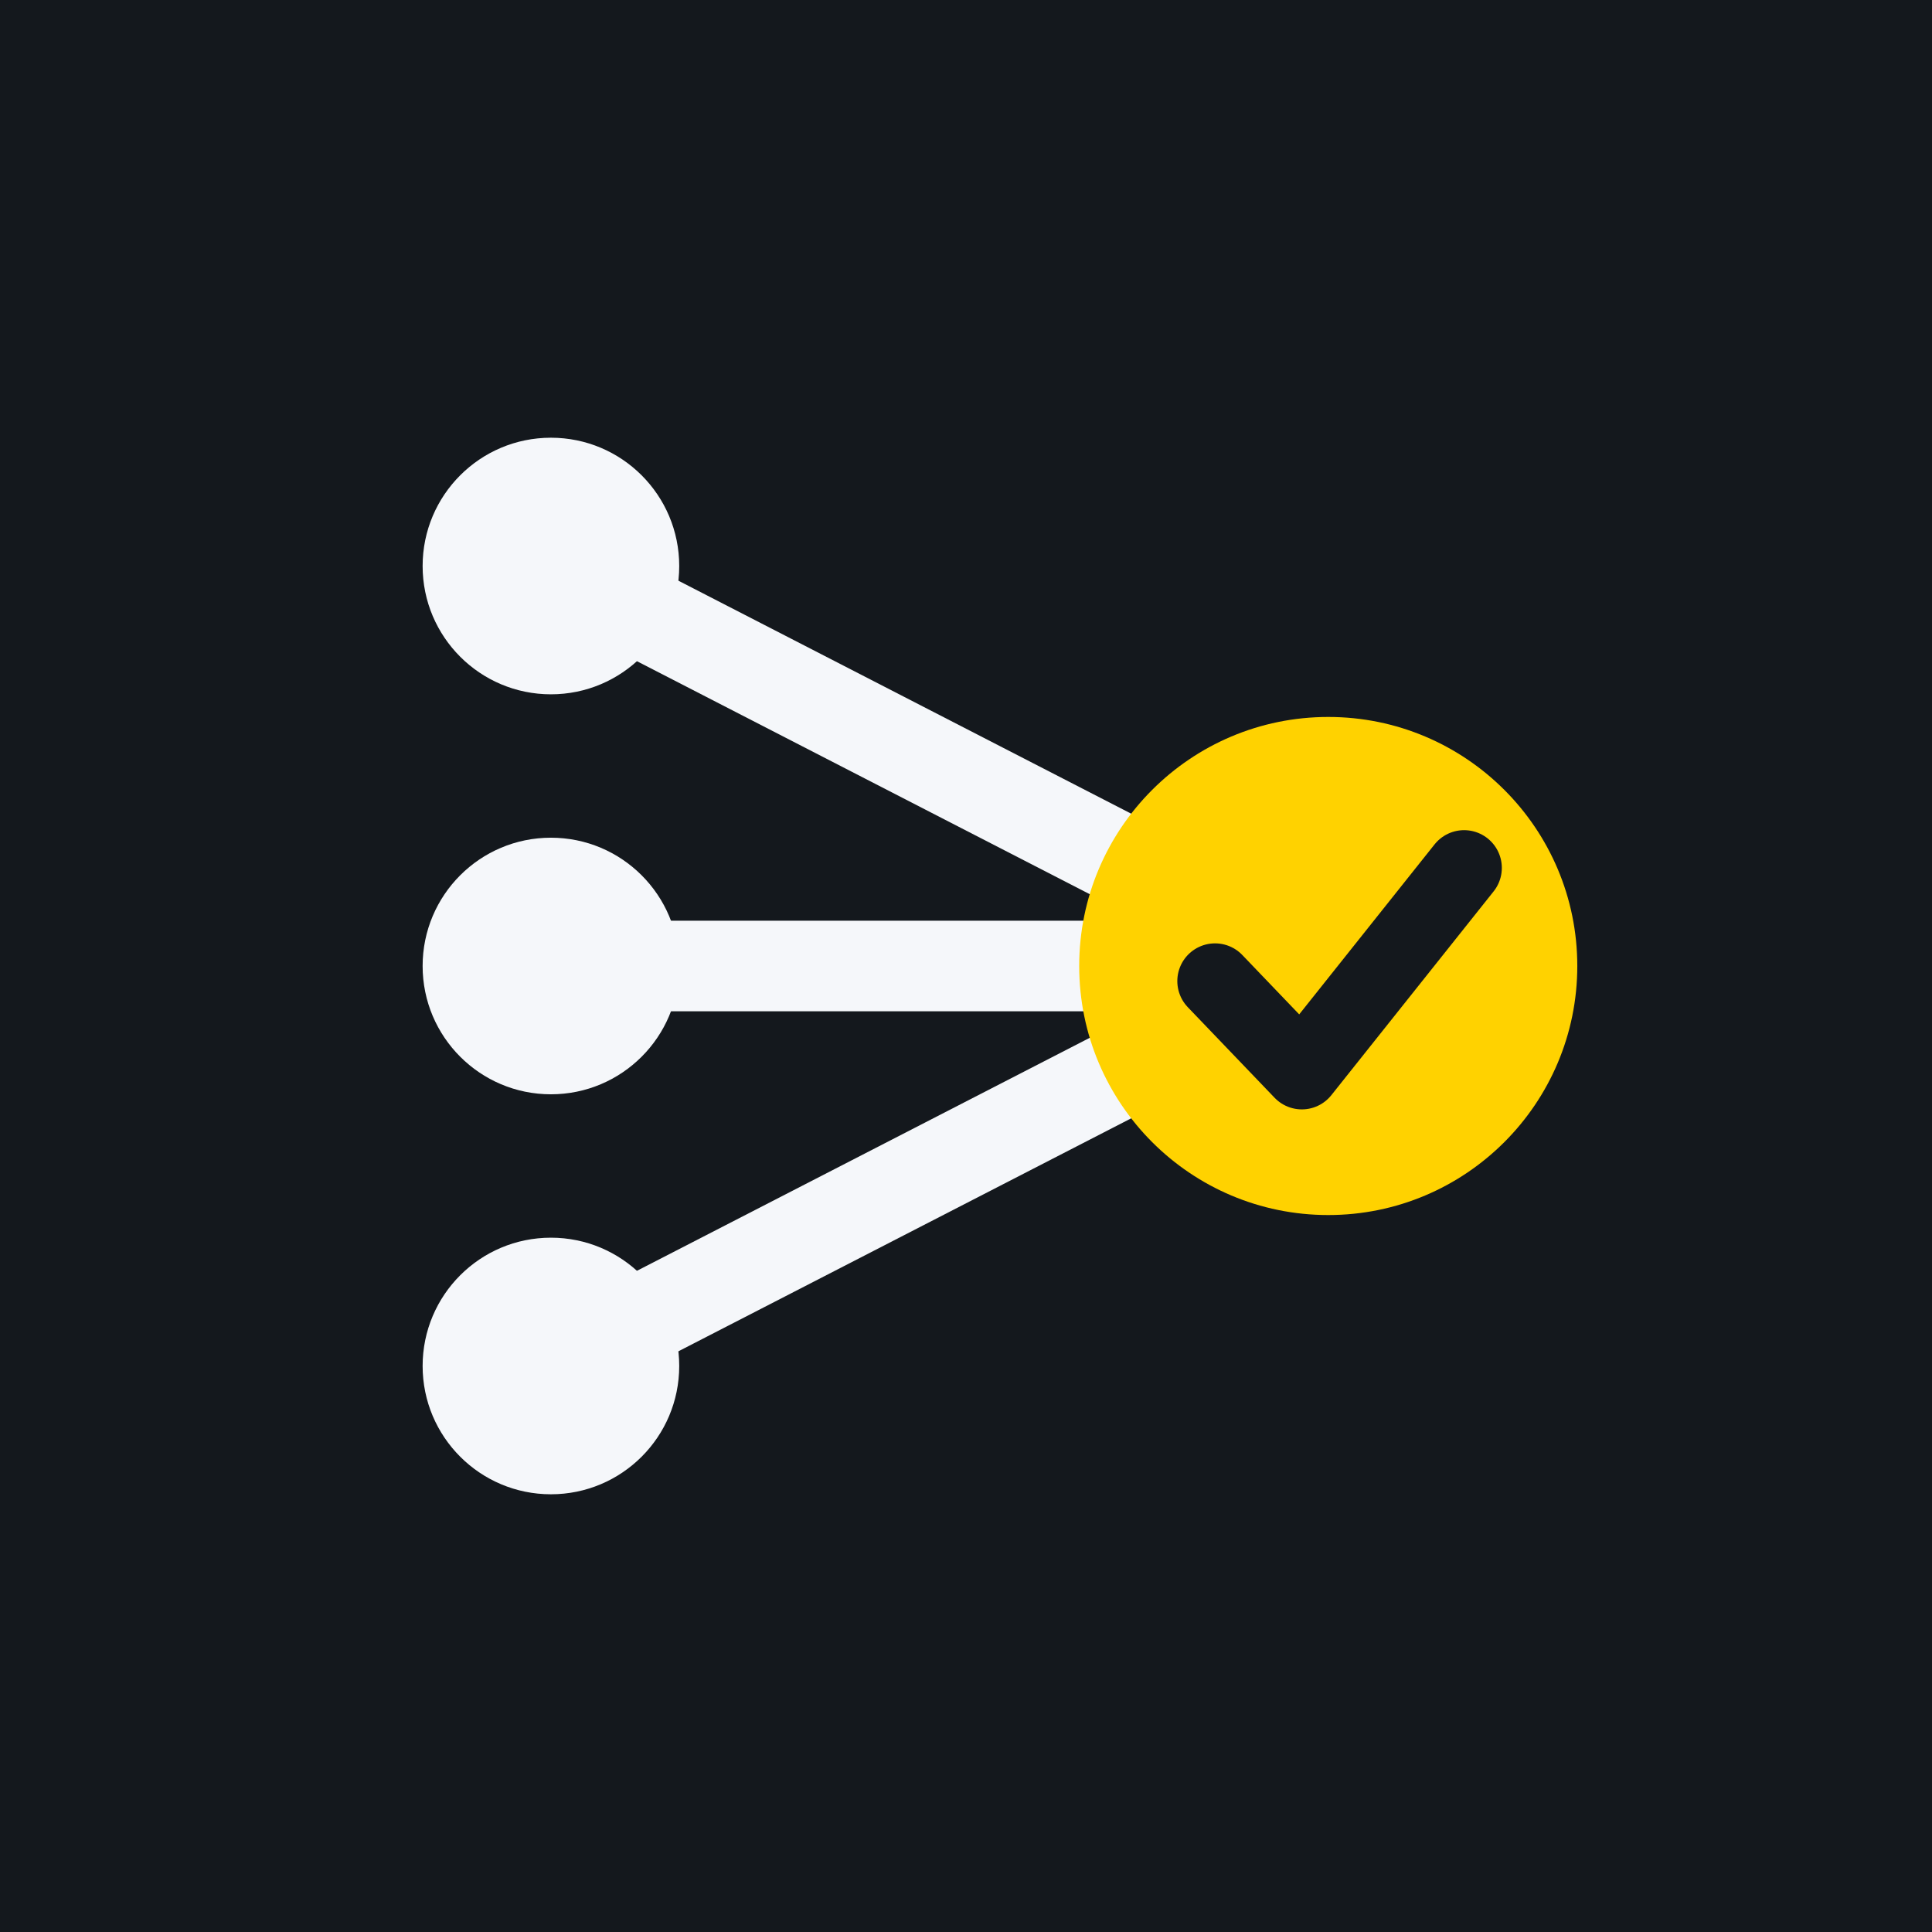
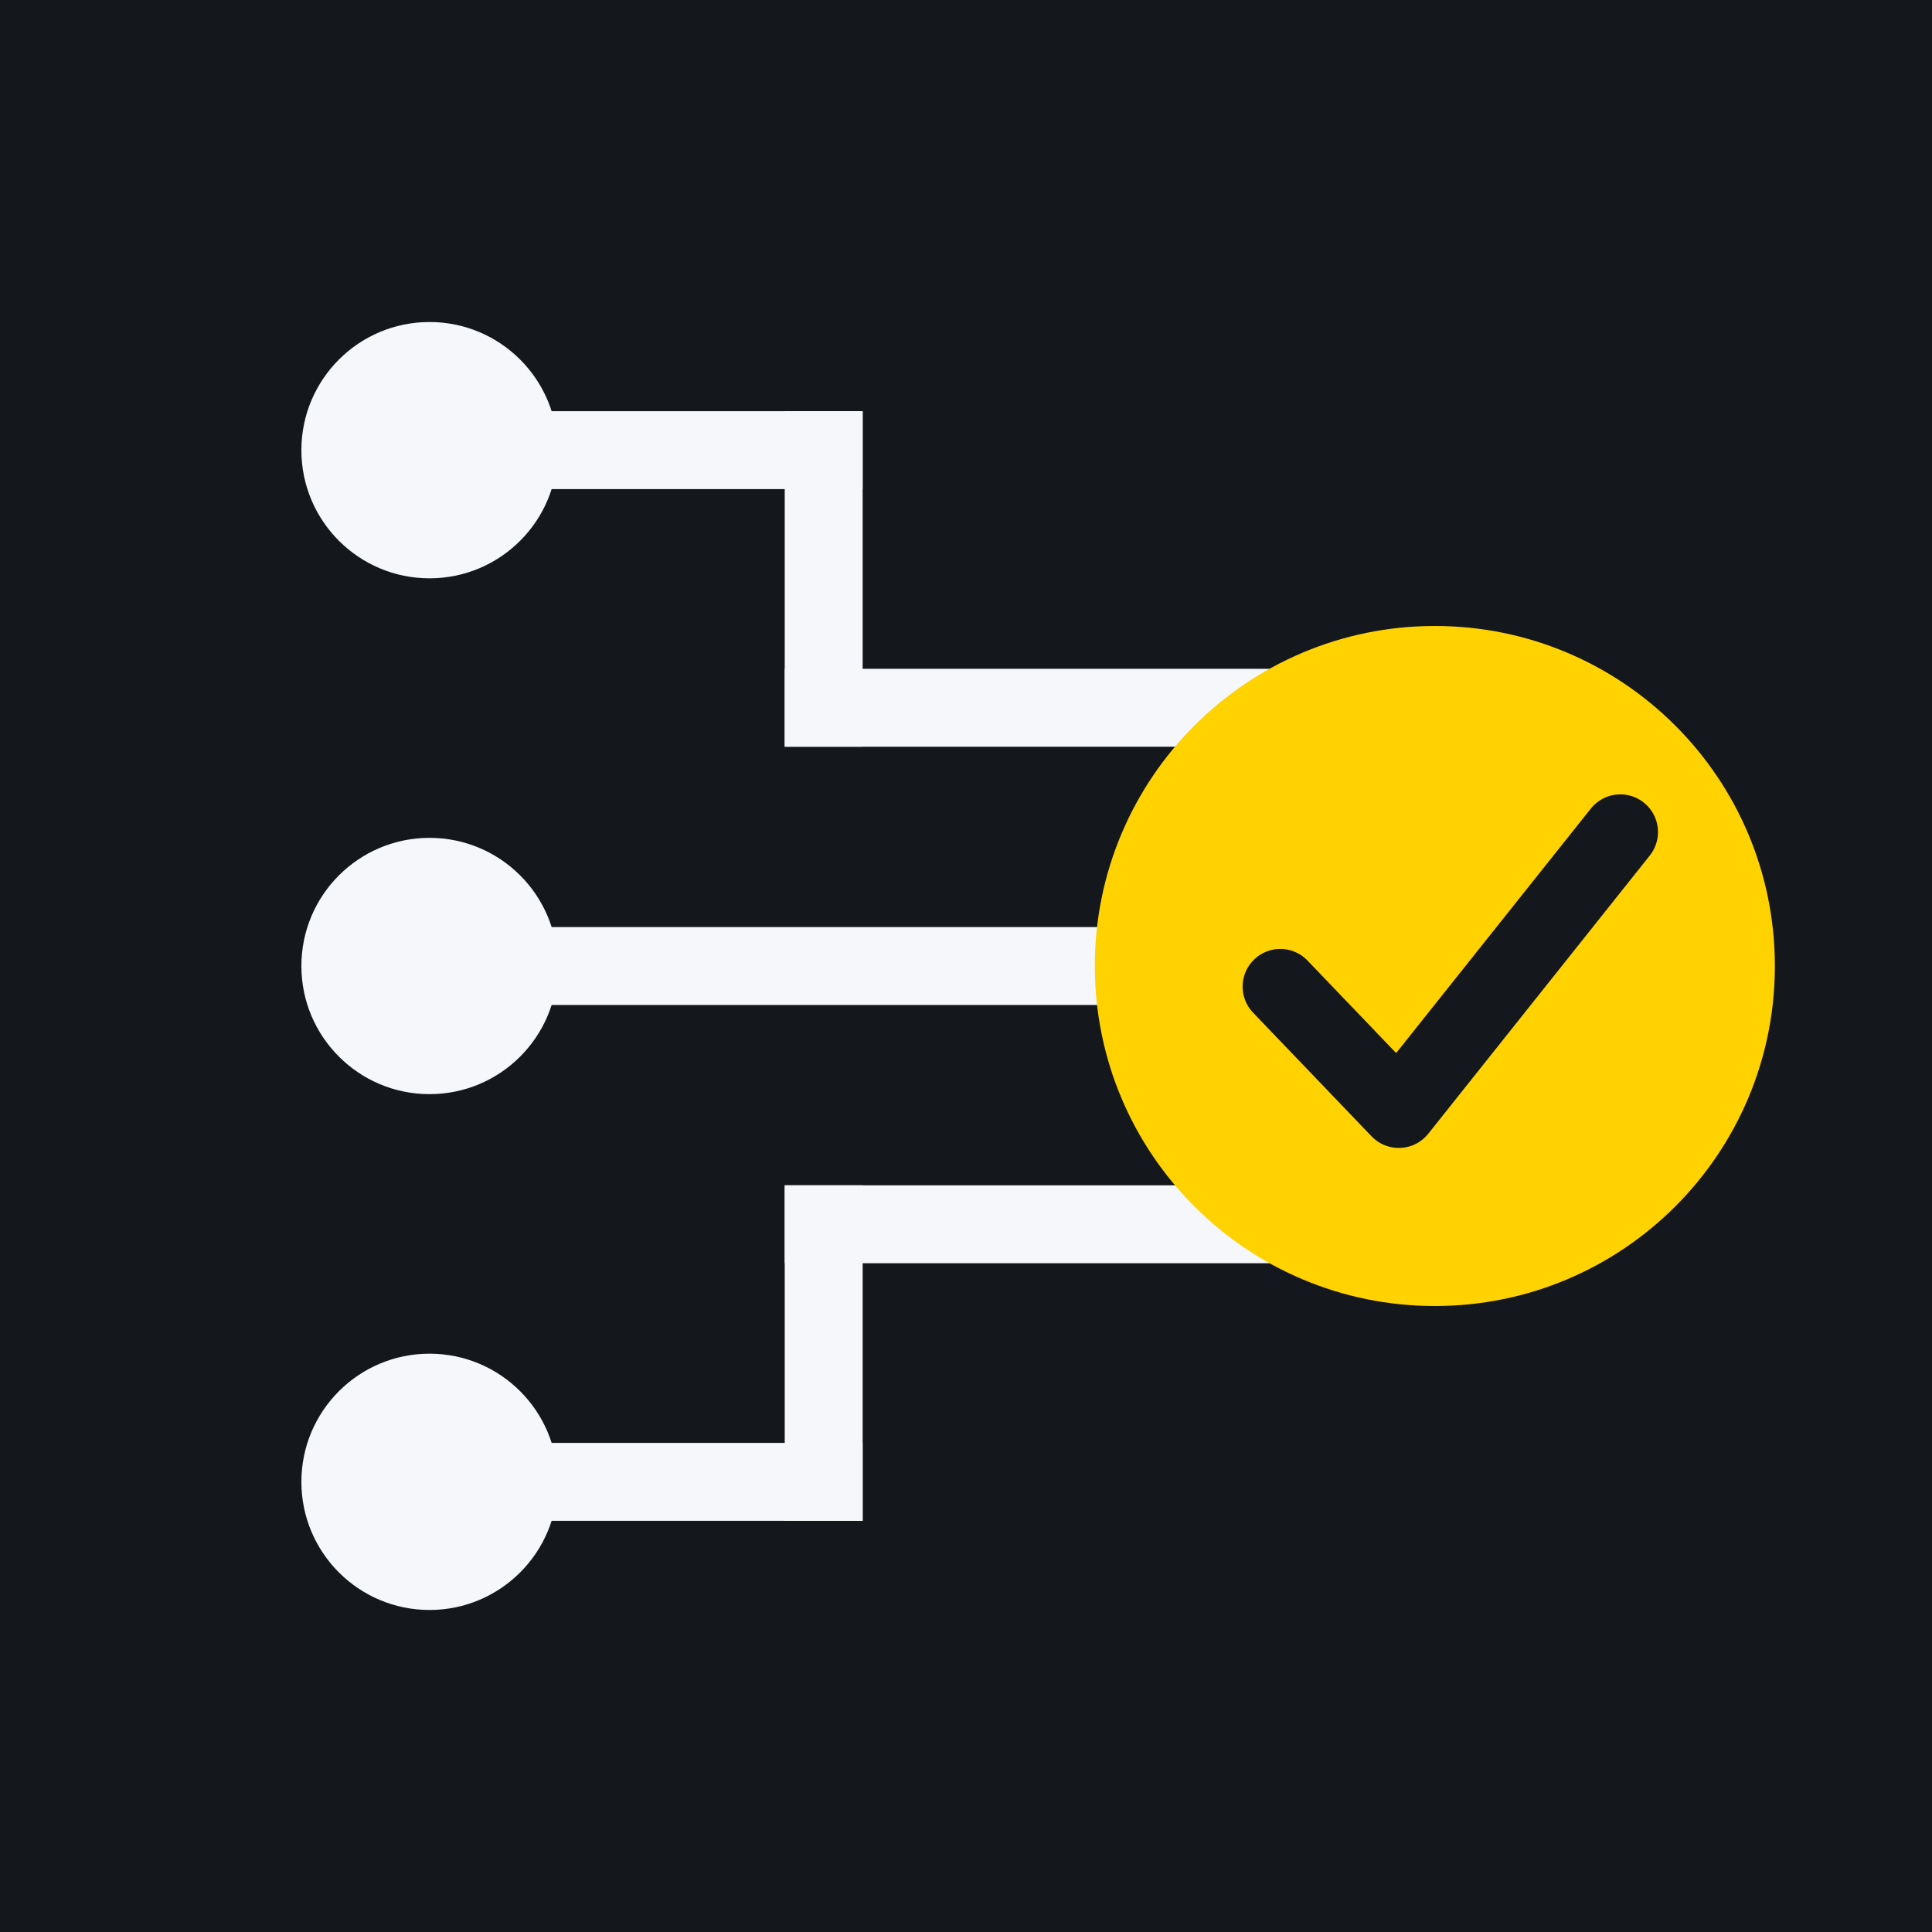
<svg xmlns="http://www.w3.org/2000/svg" viewBox="0 0 512 512" role="img" aria-label="KOLSYSTEM">
  <rect width="512" height="512" fill="#14181d" />
-   <g stroke="#f5f7fa" stroke-width="24" stroke-linecap="round">
-     <line x1="146" y1="150" x2="352" y2="256" />
-     <line x1="146" y1="256" x2="352" y2="256" />
-     <line x1="146" y1="362" x2="352" y2="256" />
+   <g fill="#f5f7fa">
+     <rect x="113.83" y="108.97" width="114.77" height="20.65" />
+     <rect x="207.96" y="108.97" width="20.65" height="88.91" />
+     <rect x="207.96" y="177.24" width="142.04" height="20.65" />
+     <rect x="113.83" y="245.68" width="236.17" height="20.65" />
+     <rect x="113.83" y="382.38" width="114.77" height="20.65" />
+     <rect x="207.96" y="314.12" width="20.65" height="88.91" />
+     <rect x="207.96" y="314.12" width="142.04" height="20.65" />
+     <circle cx="113.83" cy="119.3" r="33.96" />
+     <circle cx="113.83" cy="256" r="33.96" />
+     <circle cx="113.83" cy="392.7" r="33.96" />
  </g>
-   <g fill="#f5f7fa">
-     <circle cx="146" cy="150" r="34" />
-     <circle cx="146" cy="256" r="34" />
-     <circle cx="146" cy="362" r="34" />
-   </g>
-   <circle cx="352" cy="256" r="66" fill="#FFD200" />
-   <path d="M322 260 345 284 388 230" fill="none" stroke="#14181d" stroke-width="20" stroke-linecap="round" stroke-linejoin="round" />
+   <circle cx="380.25" cy="256" r="90.11" fill="#FFD200" />
+   <path d="M339.29 261.46 370.69 294.23 429.4 220.5" fill="none" stroke="#14181d" stroke-width="19.97" stroke-linecap="round" stroke-linejoin="round" />
</svg>
